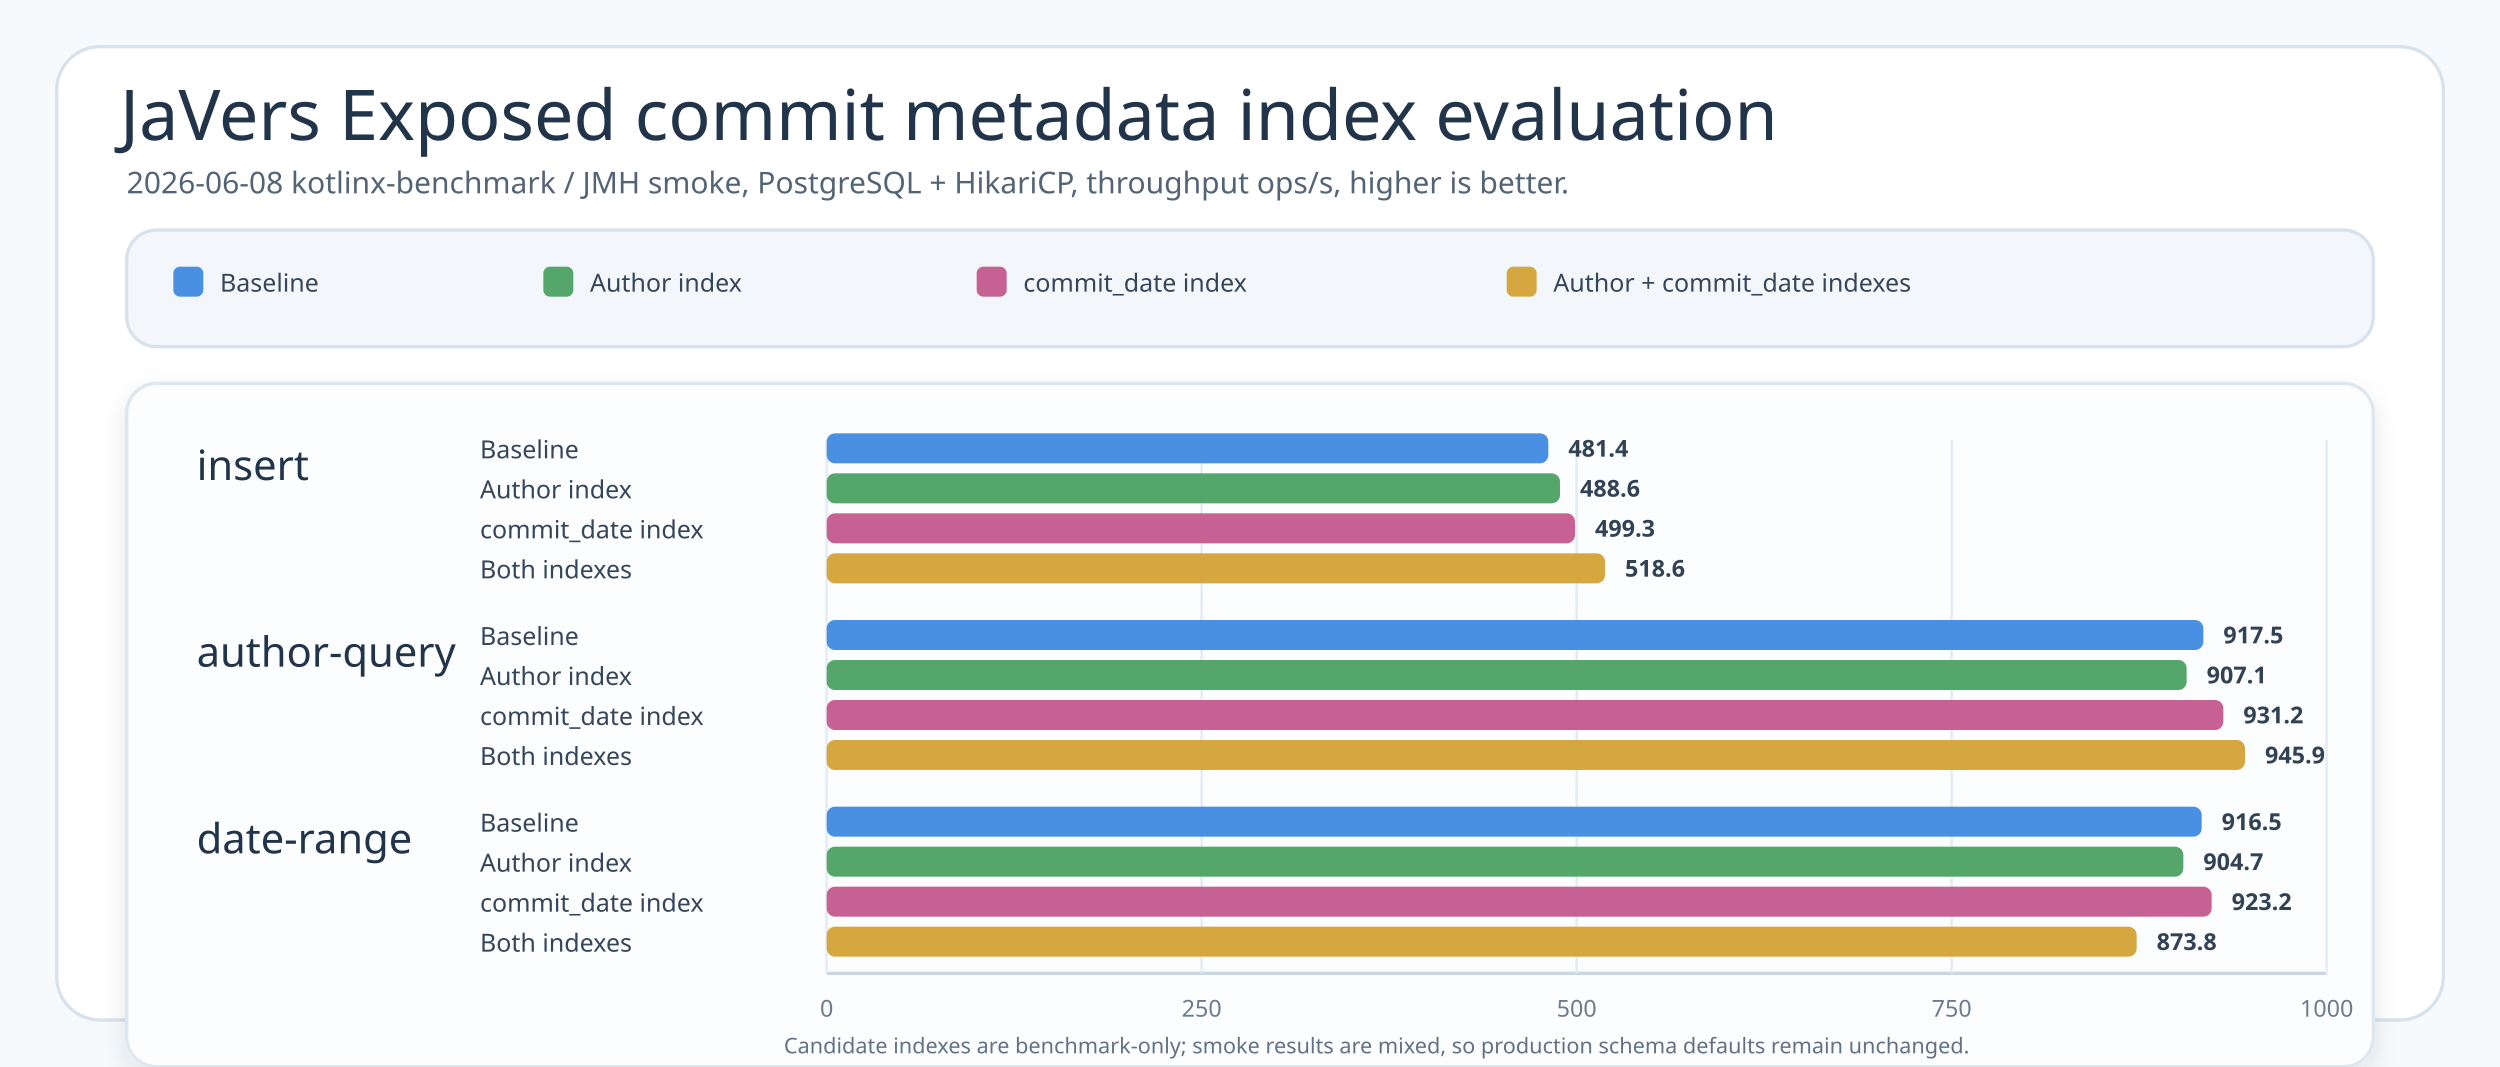
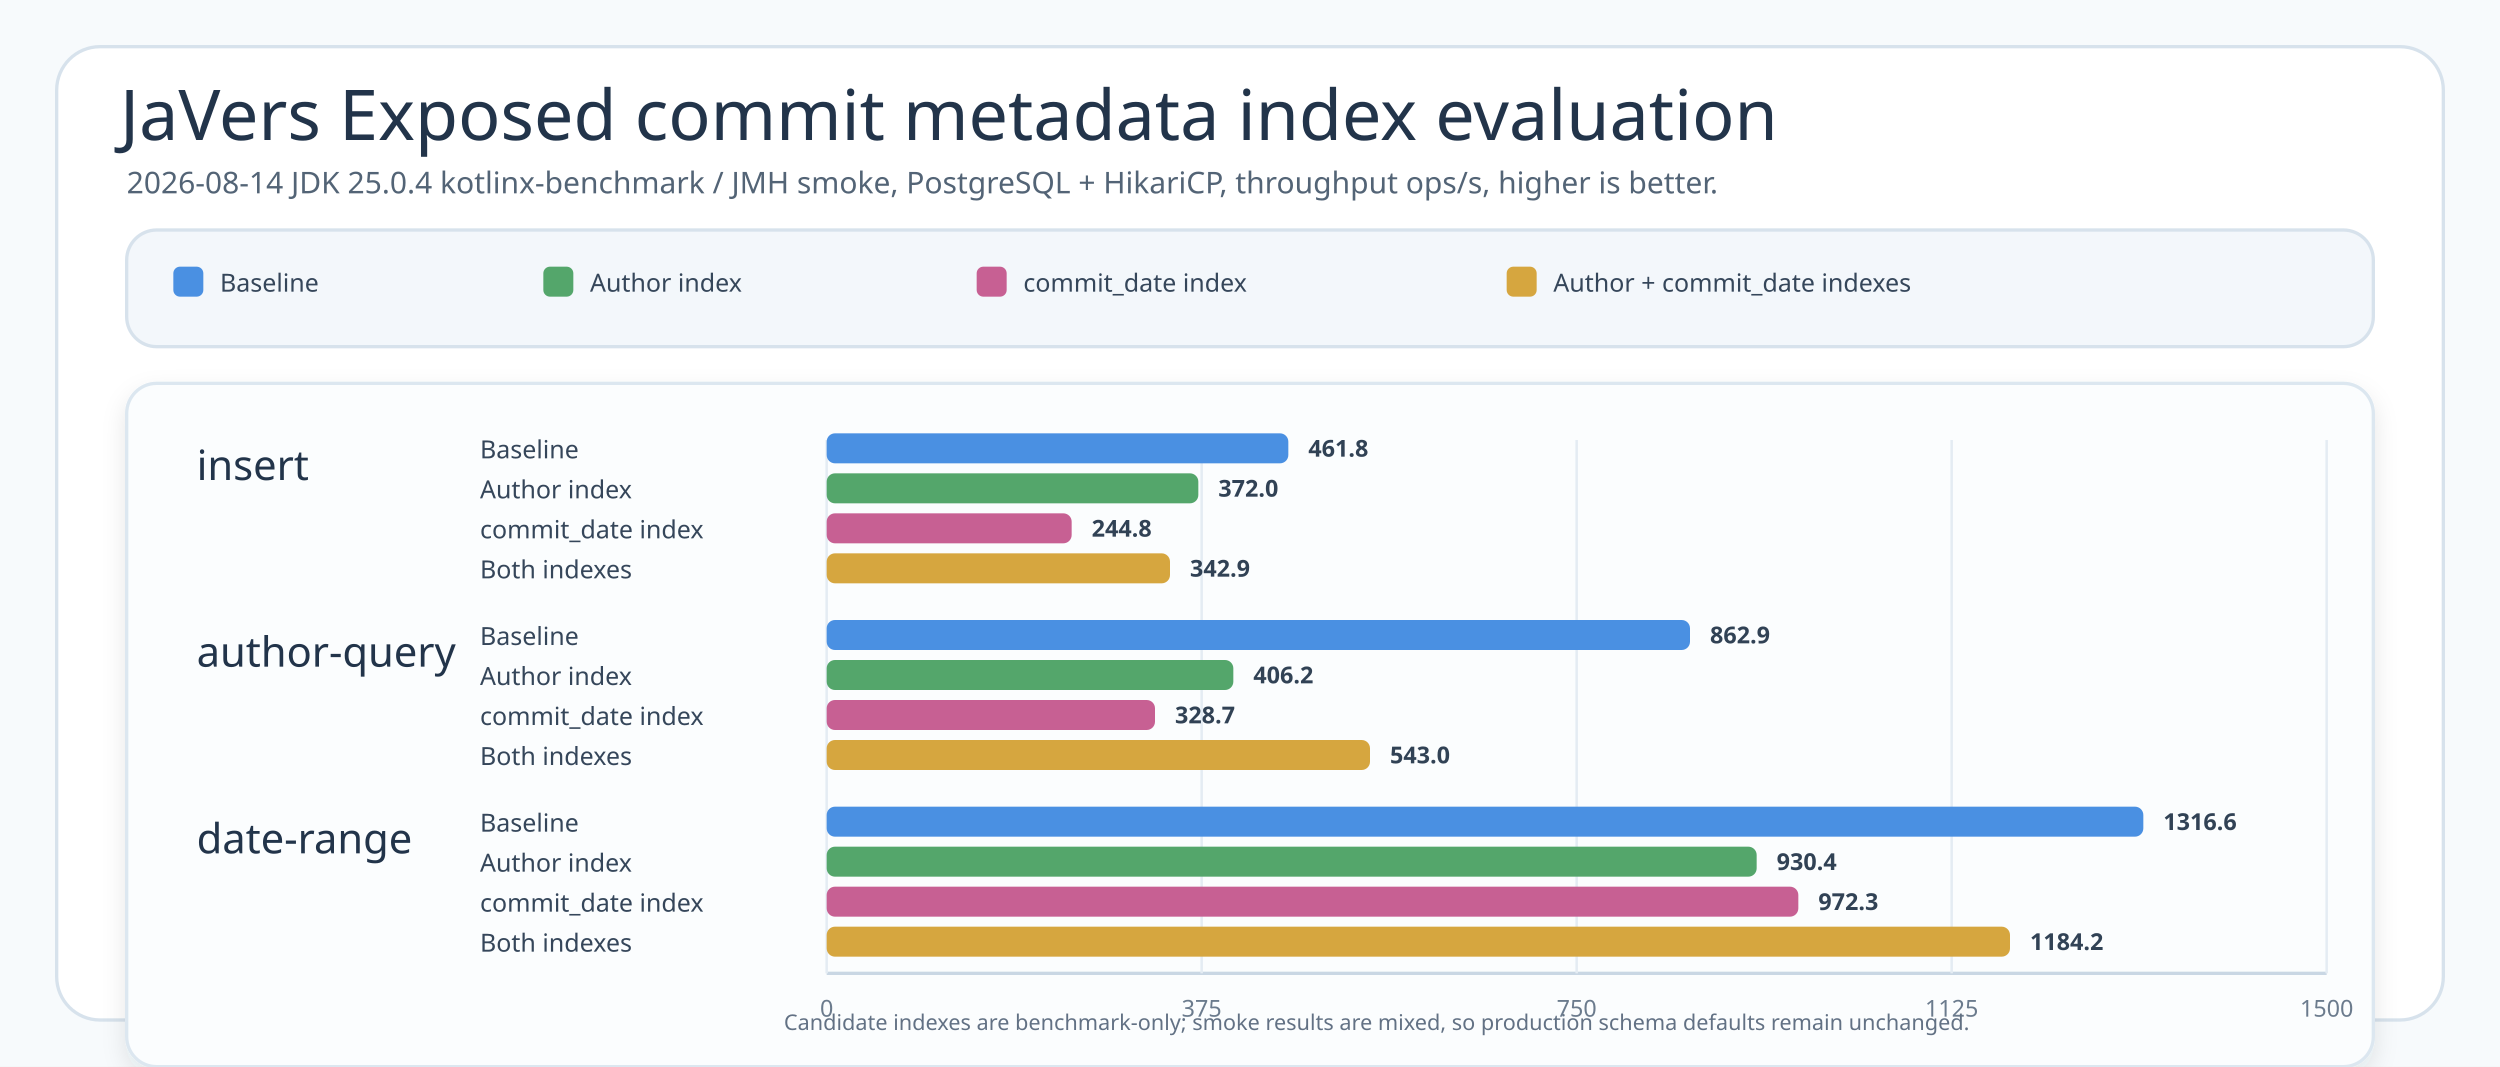
<svg xmlns="http://www.w3.org/2000/svg" width="1500" height="640" viewBox="0 0 1500 640" role="img" aria-labelledby="title desc">
  <defs>
    <filter id="shadow" x="-8%" y="-8%" width="116%" height="116%">
      <feDropShadow dx="0" dy="6" stdDeviation="7" flood-color="#203040" flood-opacity="0.10" />
    </filter>
    <style>
      .canvas{fill:#F7FAFC}
      .frame{fill:#FFFFFF;stroke:#D7E2EC;stroke-width:2}
      .title{font-family:"Architects Daughter","Comic Sans MS","Comic Sans","Comic Neue",sans-serif;font-size:42px;fill:#22344A;font-weight:400}
      .subtitle{font-family:"Comic Sans MS","Comic Sans","Comic Neue",sans-serif;font-size:18px;fill:#536476;font-weight:400}
      .axis{stroke:#C9D7E4;stroke-width:2}
      .tick{stroke:#E4ECF3;stroke-width:1.5}
      .tick-label{font-family:"Comic Sans MS","Comic Sans","Comic Neue",sans-serif;font-size:14px;fill:#6B7B8D}
      .scenario{font-family:"Architects Daughter","Comic Sans MS","Comic Sans","Comic Neue",sans-serif;font-size:25px;fill:#22344A;font-weight:400}
      .label{font-family:"Comic Sans MS","Comic Sans","Comic Neue",sans-serif;font-size:15px;fill:#35465A}
      .value{font-family:"Comic Sans MS","Comic Sans","Comic Neue",sans-serif;font-size:14px;fill:#314255;font-weight:600}
      .legend{font-family:"Comic Sans MS","Comic Sans","Comic Neue",sans-serif;font-size:15px;fill:#35465A}
      .note{font-family:"Comic Sans MS","Comic Sans","Comic Neue",sans-serif;font-size:13px;fill:#627184}
      .plot{fill:#FBFDFE;stroke:#DCE7F0;stroke-width:2;filter:url(#shadow)}
    </style>
  </defs>
  <rect class="canvas" width="1500" height="640" />
  <rect class="frame" x="34" y="28" width="1432" height="584" rx="26" />
  <text class="title" x="72" y="84">JaVers Exposed commit metadata index evaluation</text>
-   <text class="subtitle" x="76" y="116">2026-06-08 kotlinx-benchmark / JMH smoke, PostgreSQL + HikariCP, throughput ops/s, higher is better.</text>
+   <text class="subtitle" x="76" y="116">2026-08-14 JDK 25.0.4 kotlinx-benchmark / JMH smoke, PostgreSQL + HikariCP, throughput ops/s, higher is better.</text>
  <g transform="translate(76,138)">
    <rect x="0" y="0" width="1348" height="70" rx="18" fill="#F3F7FB" stroke="#D7E2EC" stroke-width="2" />
    <g transform="translate(28,22)">
      <rect width="18" height="18" rx="4" fill="#4A90E2" />
      <text class="legend" x="28" y="15">Baseline</text>
    </g>
    <g transform="translate(250,22)">
      <rect width="18" height="18" rx="4" fill="#54A66B" />
      <text class="legend" x="28" y="15">Author index</text>
    </g>
    <g transform="translate(510,22)">
      <rect width="18" height="18" rx="4" fill="#C76093" />
      <text class="legend" x="28" y="15">commit_date index</text>
    </g>
    <g transform="translate(828,22)">
      <rect width="18" height="18" rx="4" fill="#D6A63F" />
      <text class="legend" x="28" y="15">Author + commit_date indexes</text>
    </g>
  </g>
  <g transform="translate(76,230)">
    <rect class="plot" x="0" y="0" width="1348" height="410" rx="18" />
    <line class="axis" x1="420" y1="354" x2="1320" y2="354" />
    <g>
      <line class="tick" x1="420" y1="34" x2="420" y2="354" />
      <text class="tick-label" x="420" y="380" text-anchor="middle">0</text>
      <line class="tick" x1="645" y1="34" x2="645" y2="354" />
-       <text class="tick-label" x="645" y="380" text-anchor="middle">250</text>
+       <text class="tick-label" x="645" y="380" text-anchor="middle">375</text>
      <line class="tick" x1="870" y1="34" x2="870" y2="354" />
-       <text class="tick-label" x="870" y="380" text-anchor="middle">500</text>
+       <text class="tick-label" x="870" y="380" text-anchor="middle">750</text>
      <line class="tick" x1="1095" y1="34" x2="1095" y2="354" />
-       <text class="tick-label" x="1095" y="380" text-anchor="middle">750</text>
+       <text class="tick-label" x="1095" y="380" text-anchor="middle">1125</text>
      <line class="tick" x1="1320" y1="34" x2="1320" y2="354" />
-       <text class="tick-label" x="1320" y="380" text-anchor="middle">1000</text>
+       <text class="tick-label" x="1320" y="380" text-anchor="middle">1500</text>
    </g>
    <text class="scenario" x="42" y="58">insert</text>
    <text class="label" x="212" y="45">Baseline</text>
-     <rect x="420" y="30" width="433" height="18" rx="5" fill="#4A90E2" />
-     <text class="value" x="865" y="44">481.4</text>
+     <rect x="420" y="30" width="277" height="18" rx="5" fill="#4A90E2" />
+     <text class="value" x="709" y="44">461.8</text>
    <text class="label" x="212" y="69">Author index</text>
-     <rect x="420" y="54" width="440" height="18" rx="5" fill="#54A66B" />
-     <text class="value" x="872" y="68">488.6</text>
+     <rect x="420" y="54" width="223" height="18" rx="5" fill="#54A66B" />
+     <text class="value" x="655" y="68">372.0</text>
    <text class="label" x="212" y="93">commit_date index</text>
-     <rect x="420" y="78" width="449" height="18" rx="5" fill="#C76093" />
-     <text class="value" x="881" y="92">499.3</text>
+     <rect x="420" y="78" width="147" height="18" rx="5" fill="#C76093" />
+     <text class="value" x="579" y="92">244.8</text>
    <text class="label" x="212" y="117">Both indexes</text>
-     <rect x="420" y="102" width="467" height="18" rx="5" fill="#D6A63F" />
-     <text class="value" x="899" y="116">518.6</text>
+     <rect x="420" y="102" width="206" height="18" rx="5" fill="#D6A63F" />
+     <text class="value" x="638" y="116">342.9</text>
    <text class="scenario" x="42" y="170">author-query</text>
    <text class="label" x="212" y="157">Baseline</text>
-     <rect x="420" y="142" width="826" height="18" rx="5" fill="#4A90E2" />
-     <text class="value" x="1258" y="156">917.5</text>
+     <rect x="420" y="142" width="518" height="18" rx="5" fill="#4A90E2" />
+     <text class="value" x="950" y="156">862.9</text>
    <text class="label" x="212" y="181">Author index</text>
-     <rect x="420" y="166" width="816" height="18" rx="5" fill="#54A66B" />
-     <text class="value" x="1248" y="180">907.1</text>
+     <rect x="420" y="166" width="244" height="18" rx="5" fill="#54A66B" />
+     <text class="value" x="676" y="180">406.2</text>
    <text class="label" x="212" y="205">commit_date index</text>
-     <rect x="420" y="190" width="838" height="18" rx="5" fill="#C76093" />
-     <text class="value" x="1270" y="204">931.2</text>
+     <rect x="420" y="190" width="197" height="18" rx="5" fill="#C76093" />
+     <text class="value" x="629" y="204">328.7</text>
    <text class="label" x="212" y="229">Both indexes</text>
-     <rect x="420" y="214" width="851" height="18" rx="5" fill="#D6A63F" />
-     <text class="value" x="1283" y="228">945.9</text>
+     <rect x="420" y="214" width="326" height="18" rx="5" fill="#D6A63F" />
+     <text class="value" x="758" y="228">543.0</text>
    <text class="scenario" x="42" y="282">date-range</text>
    <text class="label" x="212" y="269">Baseline</text>
-     <rect x="420" y="254" width="825" height="18" rx="5" fill="#4A90E2" />
-     <text class="value" x="1257" y="268">916.5</text>
+     <rect x="420" y="254" width="790" height="18" rx="5" fill="#4A90E2" />
+     <text class="value" x="1222" y="268">1316.6</text>
    <text class="label" x="212" y="293">Author index</text>
-     <rect x="420" y="278" width="814" height="18" rx="5" fill="#54A66B" />
-     <text class="value" x="1246" y="292">904.7</text>
+     <rect x="420" y="278" width="558" height="18" rx="5" fill="#54A66B" />
+     <text class="value" x="990" y="292">930.4</text>
    <text class="label" x="212" y="317">commit_date index</text>
-     <rect x="420" y="302" width="831" height="18" rx="5" fill="#C76093" />
-     <text class="value" x="1263" y="316">923.2</text>
+     <rect x="420" y="302" width="583" height="18" rx="5" fill="#C76093" />
+     <text class="value" x="1015" y="316">972.3</text>
    <text class="label" x="212" y="341">Both indexes</text>
-     <rect x="420" y="326" width="786" height="18" rx="5" fill="#D6A63F" />
-     <text class="value" x="1218" y="340">873.8</text>
-     <text class="note" x="750" y="402" text-anchor="middle">Candidate indexes are benchmark-only; smoke results are mixed, so production schema defaults remain unchanged.</text>
+     <rect x="420" y="326" width="710" height="18" rx="5" fill="#D6A63F" />
+     <text class="value" x="1142" y="340">1184.2</text>
+     <text class="note" x="750" y="388" text-anchor="middle">Candidate indexes are benchmark-only; smoke results are mixed, so production schema defaults remain unchanged.</text>
  </g>
</svg>
